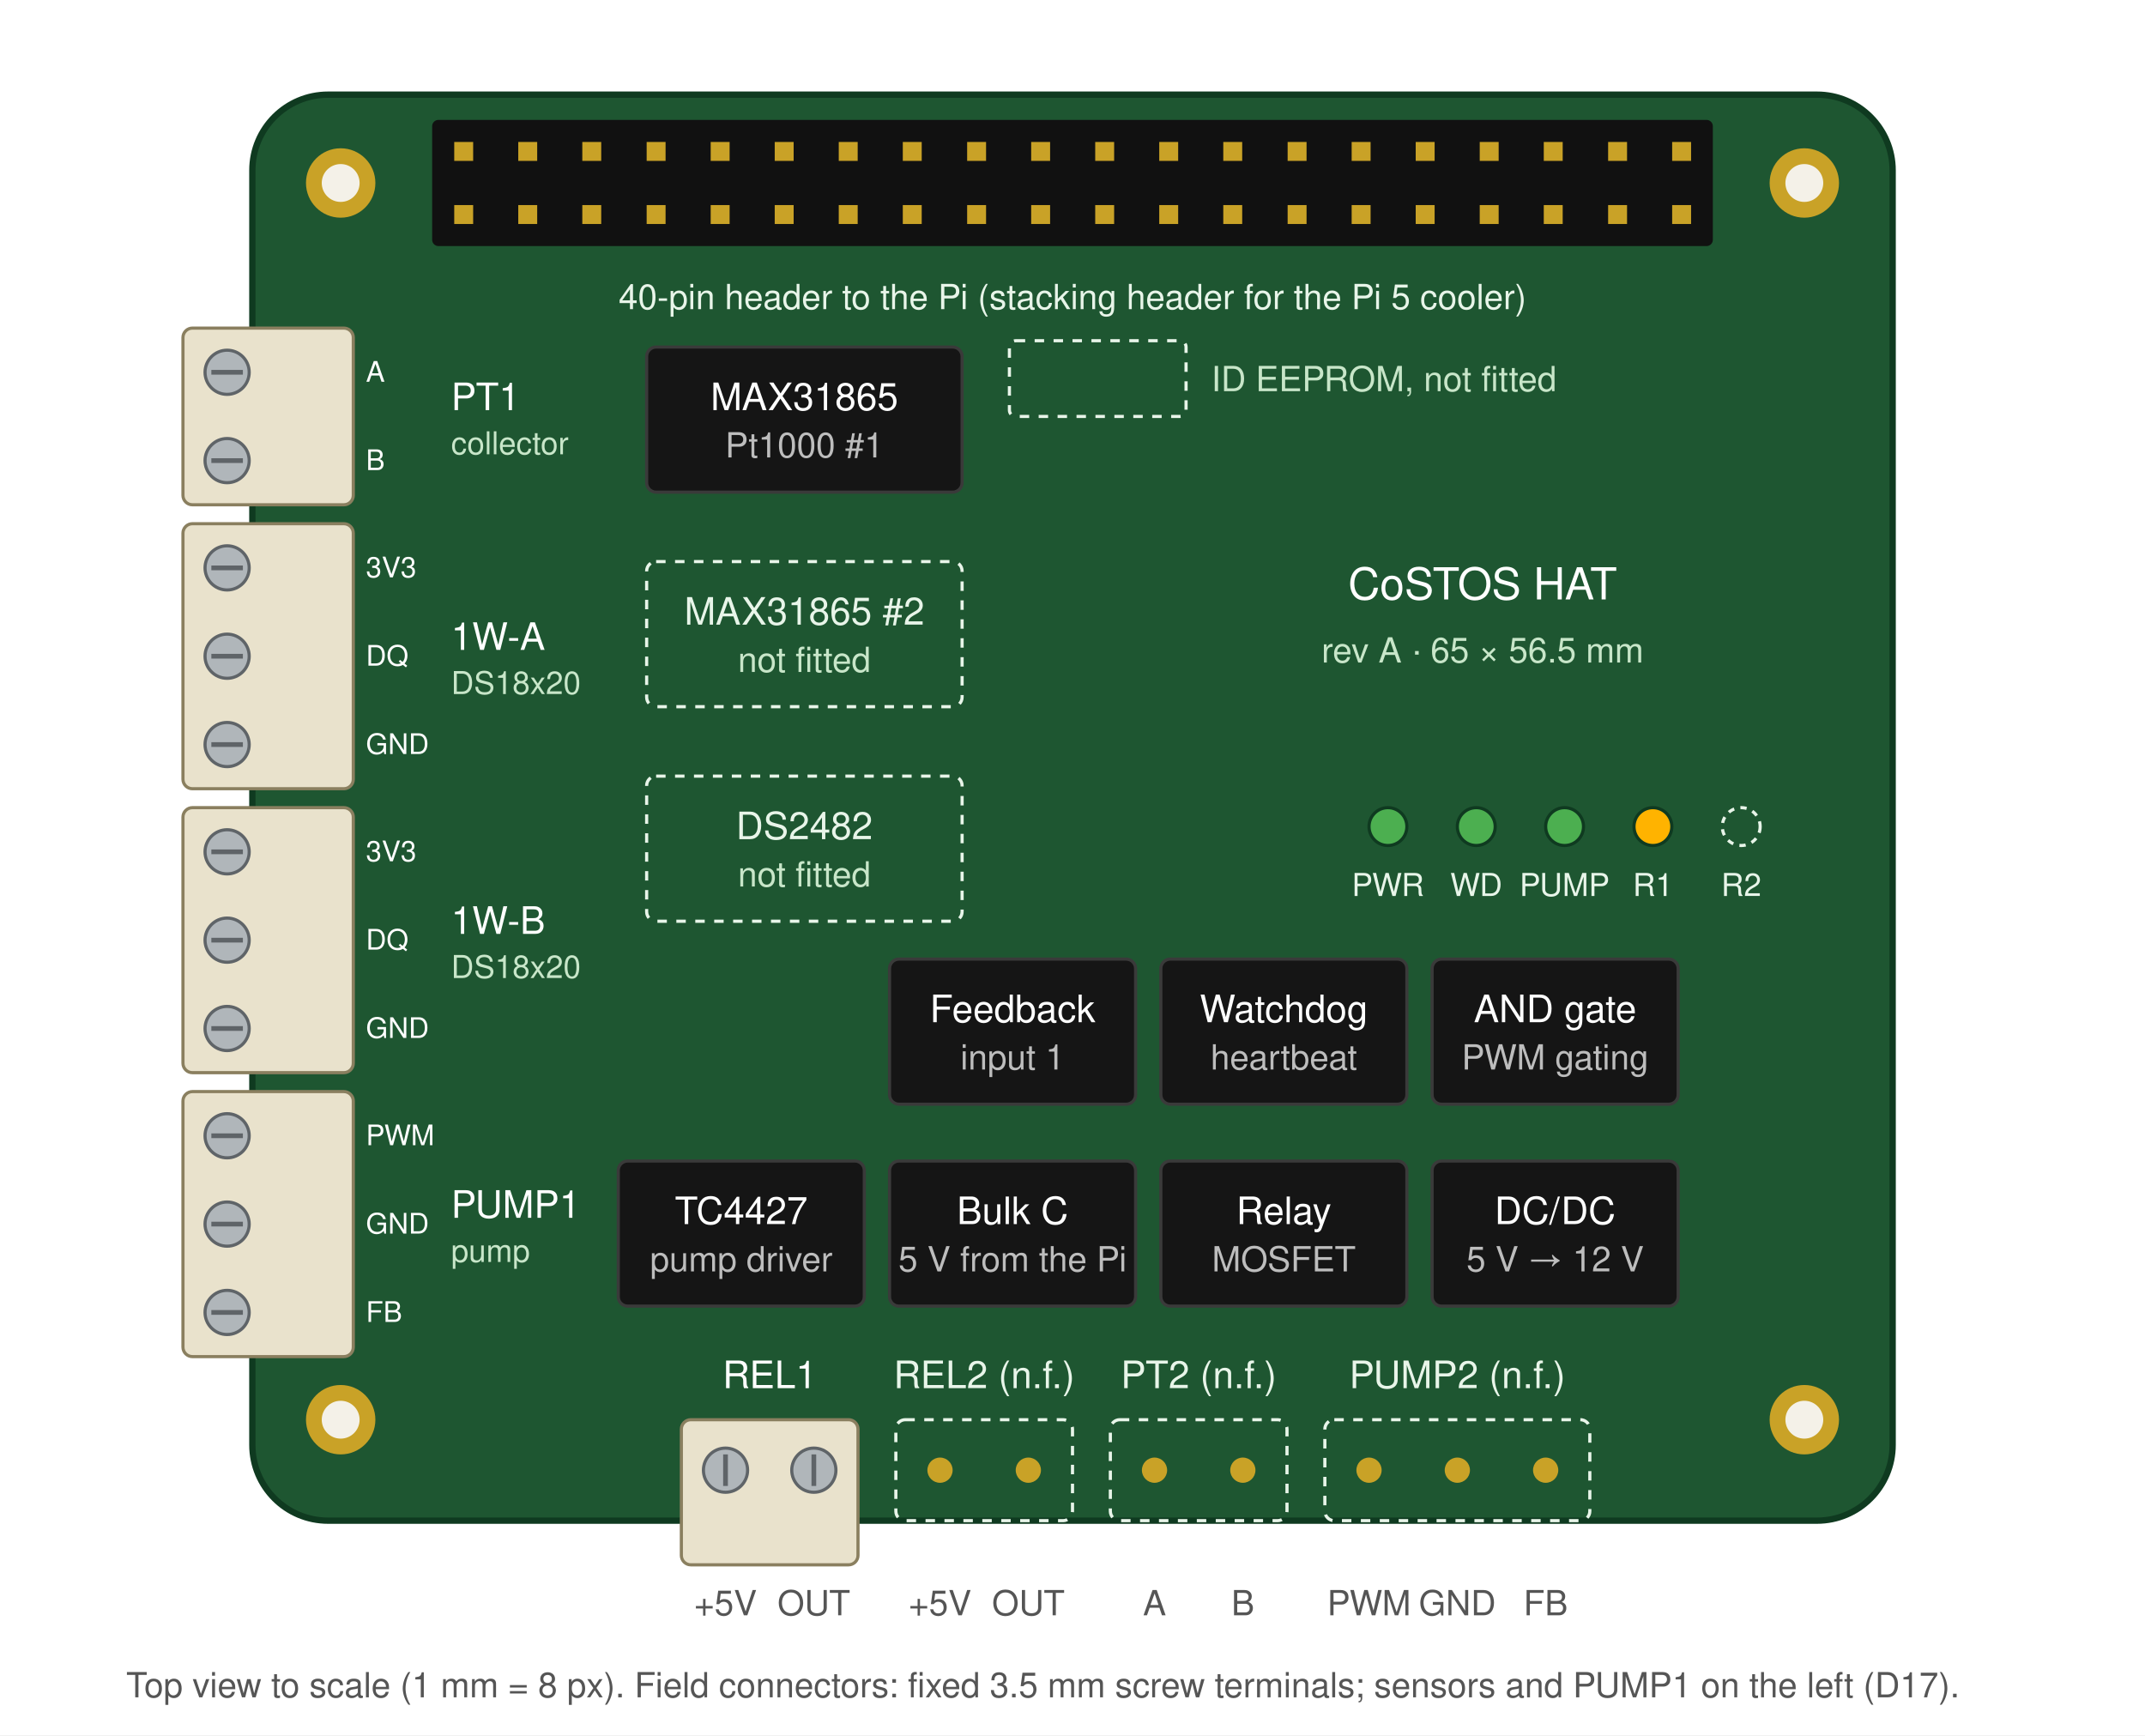
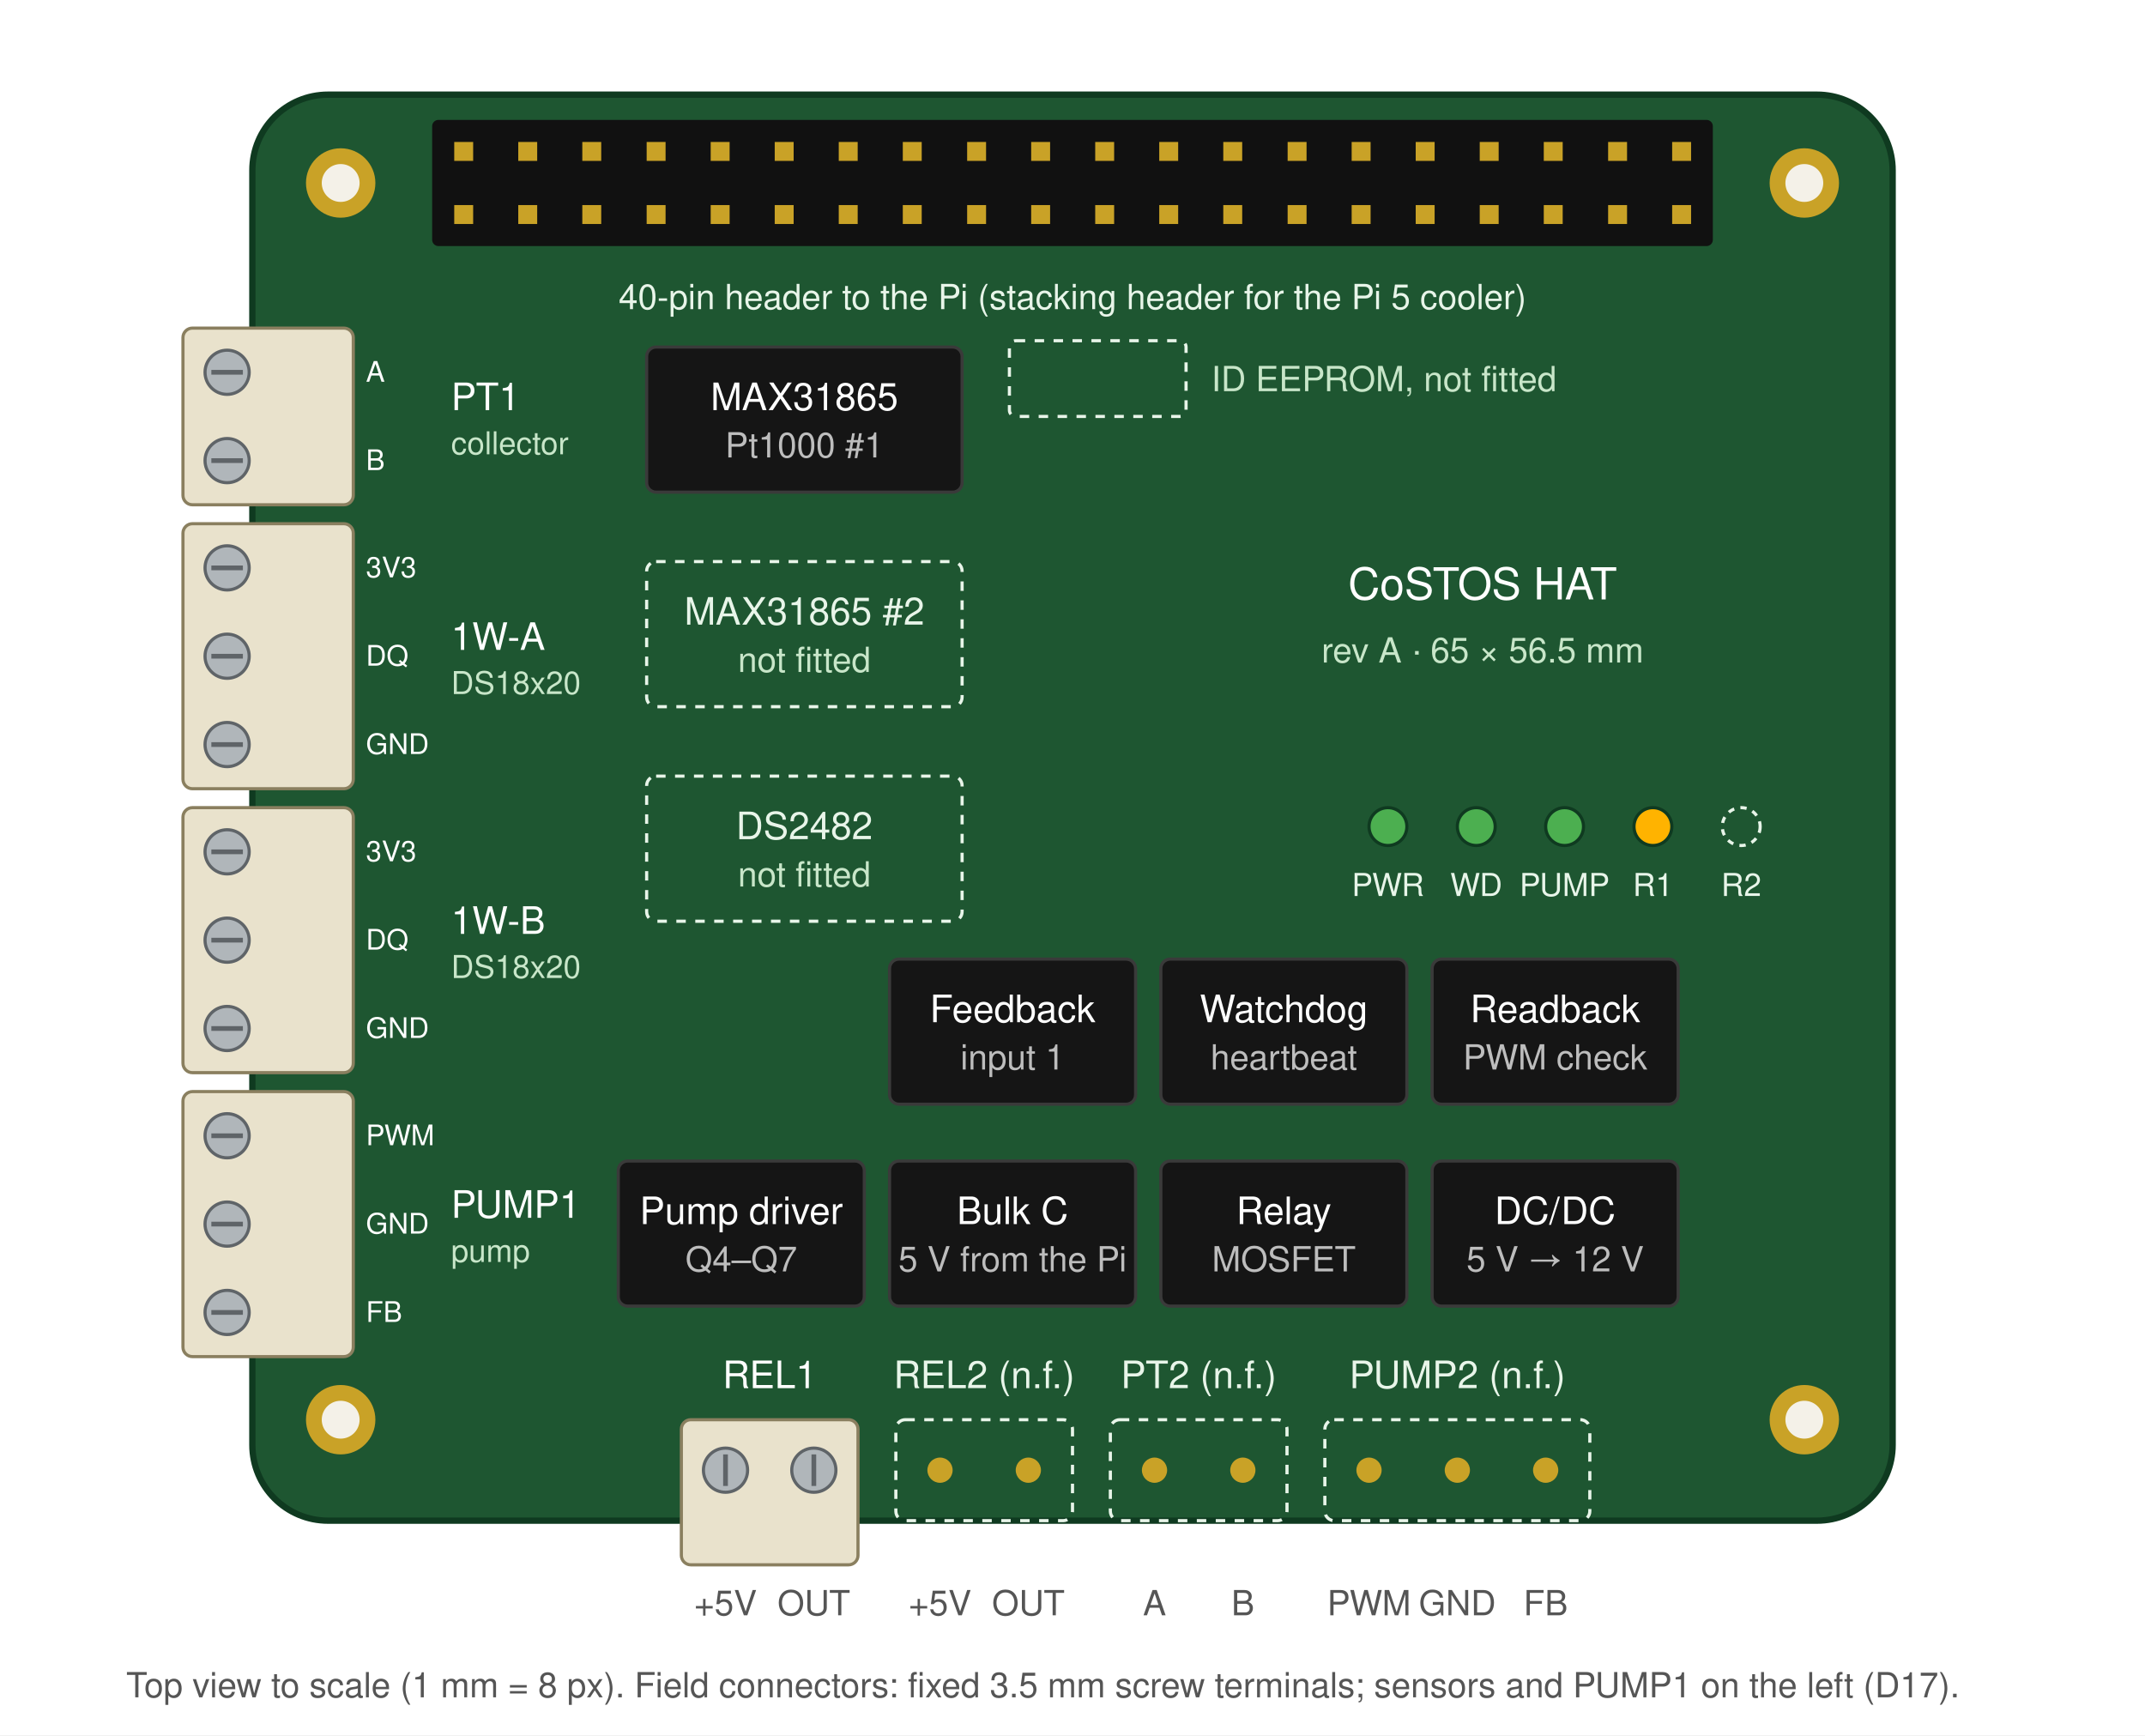
<svg xmlns="http://www.w3.org/2000/svg" width="680" height="550" viewBox="0 0 680 550" font-family="Helvetica, Arial, sans-serif">
  <rect width="680" height="550" fill="white" />
  <rect x="80" y="30" width="520" height="452" rx="24" fill="#1E5631" stroke="#0F3A20" stroke-width="2" />
  <circle cx="108" cy="58" r="11" fill="#C9A227" />
  <circle cx="108" cy="58" r="6" fill="#F4F1E8" />
  <circle cx="572" cy="58" r="11" fill="#C9A227" />
  <circle cx="572" cy="58" r="6" fill="#F4F1E8" />
  <circle cx="108" cy="450" r="11" fill="#C9A227" />
  <circle cx="108" cy="450" r="6" fill="#F4F1E8" />
  <circle cx="572" cy="450" r="11" fill="#C9A227" />
  <circle cx="572" cy="450" r="6" fill="#F4F1E8" />
  <rect x="137" y="38" width="406" height="40" rx="2" fill="#111111" />
  <rect x="144.0" y="45" width="6" height="6" fill="#C9A227" />
  <rect x="144.0" y="65" width="6" height="6" fill="#C9A227" />
  <rect x="164.3" y="45" width="6" height="6" fill="#C9A227" />
  <rect x="164.3" y="65" width="6" height="6" fill="#C9A227" />
  <rect x="184.6" y="45" width="6" height="6" fill="#C9A227" />
  <rect x="184.6" y="65" width="6" height="6" fill="#C9A227" />
  <rect x="205.0" y="45" width="6" height="6" fill="#C9A227" />
  <rect x="205.0" y="65" width="6" height="6" fill="#C9A227" />
  <rect x="225.3" y="45" width="6" height="6" fill="#C9A227" />
  <rect x="225.3" y="65" width="6" height="6" fill="#C9A227" />
  <rect x="245.6" y="45" width="6" height="6" fill="#C9A227" />
  <rect x="245.6" y="65" width="6" height="6" fill="#C9A227" />
  <rect x="265.9" y="45" width="6" height="6" fill="#C9A227" />
  <rect x="265.9" y="65" width="6" height="6" fill="#C9A227" />
  <rect x="286.2" y="45" width="6" height="6" fill="#C9A227" />
  <rect x="286.2" y="65" width="6" height="6" fill="#C9A227" />
  <rect x="306.6" y="45" width="6" height="6" fill="#C9A227" />
  <rect x="306.6" y="65" width="6" height="6" fill="#C9A227" />
  <rect x="326.9" y="45" width="6" height="6" fill="#C9A227" />
  <rect x="326.9" y="65" width="6" height="6" fill="#C9A227" />
  <rect x="347.2" y="45" width="6" height="6" fill="#C9A227" />
  <rect x="347.2" y="65" width="6" height="6" fill="#C9A227" />
  <rect x="367.5" y="45" width="6" height="6" fill="#C9A227" />
  <rect x="367.5" y="65" width="6" height="6" fill="#C9A227" />
  <rect x="387.8" y="45" width="6" height="6" fill="#C9A227" />
  <rect x="387.8" y="65" width="6" height="6" fill="#C9A227" />
  <rect x="408.2" y="45" width="6" height="6" fill="#C9A227" />
  <rect x="408.2" y="65" width="6" height="6" fill="#C9A227" />
  <rect x="428.5" y="45" width="6" height="6" fill="#C9A227" />
  <rect x="428.5" y="65" width="6" height="6" fill="#C9A227" />
  <rect x="448.8" y="45" width="6" height="6" fill="#C9A227" />
  <rect x="448.8" y="65" width="6" height="6" fill="#C9A227" />
  <rect x="469.1" y="45" width="6" height="6" fill="#C9A227" />
  <rect x="469.1" y="65" width="6" height="6" fill="#C9A227" />
  <rect x="489.4" y="45" width="6" height="6" fill="#C9A227" />
  <rect x="489.4" y="65" width="6" height="6" fill="#C9A227" />
  <rect x="509.8" y="45" width="6" height="6" fill="#C9A227" />
  <rect x="509.8" y="65" width="6" height="6" fill="#C9A227" />
  <rect x="530.1" y="45" width="6" height="6" fill="#C9A227" />
  <rect x="530.1" y="65" width="6" height="6" fill="#C9A227" />
  <text class="ts" x="340" y="98" text-anchor="middle" style="font-size:11px;font-weight:400;fill:#E8F5E9">40-pin header to the Pi (stacking header for the Pi 5 cooler)</text>
  <rect x="320" y="108" width="56" height="24" rx="2" fill="none" stroke="#E8F5E9" stroke-width="1" stroke-dasharray="3 3" />
  <text class="ts" x="384" y="124" text-anchor="start" style="font-size:11px;font-weight:400;fill:#C8E6C9">ID EEPROM, not fitted</text>
  <text class="ts" x="116" y="121" text-anchor="start" style="font-size:9px;font-weight:400;fill:#ffffff">A</text>
  <text class="ts" x="116" y="149" text-anchor="start" style="font-size:9px;font-weight:400;fill:#ffffff">B</text>
  <rect x="58" y="104" width="54" height="56" rx="3" fill="#E9E2CC" stroke="#8A7F5F" stroke-width="1" />
  <circle cx="72" cy="118" r="7" fill="#B0B6BA" stroke="#5F6468" />
  <line x1="67" y1="118" x2="77" y2="118" stroke="#5F6468" stroke-width="1.5" />
  <circle cx="72" cy="146" r="7" fill="#B0B6BA" stroke="#5F6468" />
  <line x1="67" y1="146" x2="77" y2="146" stroke="#5F6468" stroke-width="1.5" />
  <text class="th" x="143" y="130.0" text-anchor="start" style="font-size:12px;font-weight:500;fill:#ffffff">PT1</text>
  <text class="ts" x="143" y="144.0" text-anchor="start" style="font-size:10px;font-weight:400;fill:#C8E6C9">collector</text>
  <text class="ts" x="116" y="183" text-anchor="start" style="font-size:9px;font-weight:400;fill:#ffffff">3V3</text>
  <text class="ts" x="116" y="211" text-anchor="start" style="font-size:9px;font-weight:400;fill:#ffffff">DQ</text>
  <text class="ts" x="116" y="239" text-anchor="start" style="font-size:9px;font-weight:400;fill:#ffffff">GND</text>
  <rect x="58" y="166" width="54" height="84" rx="3" fill="#E9E2CC" stroke="#8A7F5F" stroke-width="1" />
  <circle cx="72" cy="180" r="7" fill="#B0B6BA" stroke="#5F6468" />
  <line x1="67" y1="180" x2="77" y2="180" stroke="#5F6468" stroke-width="1.5" />
  <circle cx="72" cy="208" r="7" fill="#B0B6BA" stroke="#5F6468" />
  <line x1="67" y1="208" x2="77" y2="208" stroke="#5F6468" stroke-width="1.5" />
  <circle cx="72" cy="236" r="7" fill="#B0B6BA" stroke="#5F6468" />
  <line x1="67" y1="236" x2="77" y2="236" stroke="#5F6468" stroke-width="1.5" />
  <text class="th" x="143" y="206.0" text-anchor="start" style="font-size:12px;font-weight:500;fill:#ffffff">1W-A</text>
  <text class="ts" x="143" y="220.0" text-anchor="start" style="font-size:10px;font-weight:400;fill:#C8E6C9">DS18x20</text>
  <text class="ts" x="116" y="273" text-anchor="start" style="font-size:9px;font-weight:400;fill:#ffffff">3V3</text>
  <text class="ts" x="116" y="301" text-anchor="start" style="font-size:9px;font-weight:400;fill:#ffffff">DQ</text>
  <text class="ts" x="116" y="329" text-anchor="start" style="font-size:9px;font-weight:400;fill:#ffffff">GND</text>
  <rect x="58" y="256" width="54" height="84" rx="3" fill="#E9E2CC" stroke="#8A7F5F" stroke-width="1" />
  <circle cx="72" cy="270" r="7" fill="#B0B6BA" stroke="#5F6468" />
  <line x1="67" y1="270" x2="77" y2="270" stroke="#5F6468" stroke-width="1.5" />
  <circle cx="72" cy="298" r="7" fill="#B0B6BA" stroke="#5F6468" />
  <line x1="67" y1="298" x2="77" y2="298" stroke="#5F6468" stroke-width="1.5" />
  <circle cx="72" cy="326" r="7" fill="#B0B6BA" stroke="#5F6468" />
  <line x1="67" y1="326" x2="77" y2="326" stroke="#5F6468" stroke-width="1.5" />
  <text class="th" x="143" y="296.0" text-anchor="start" style="font-size:12px;font-weight:500;fill:#ffffff">1W-B</text>
  <text class="ts" x="143" y="310.0" text-anchor="start" style="font-size:10px;font-weight:400;fill:#C8E6C9">DS18x20</text>
  <text class="ts" x="116" y="363" text-anchor="start" style="font-size:9px;font-weight:400;fill:#ffffff">PWM</text>
  <text class="ts" x="116" y="391" text-anchor="start" style="font-size:9px;font-weight:400;fill:#ffffff">GND</text>
  <text class="ts" x="116" y="419" text-anchor="start" style="font-size:9px;font-weight:400;fill:#ffffff">FB</text>
  <rect x="58" y="346" width="54" height="84" rx="3" fill="#E9E2CC" stroke="#8A7F5F" stroke-width="1" />
  <circle cx="72" cy="360" r="7" fill="#B0B6BA" stroke="#5F6468" />
  <line x1="67" y1="360" x2="77" y2="360" stroke="#5F6468" stroke-width="1.5" />
  <circle cx="72" cy="388" r="7" fill="#B0B6BA" stroke="#5F6468" />
  <line x1="67" y1="388" x2="77" y2="388" stroke="#5F6468" stroke-width="1.5" />
  <circle cx="72" cy="416" r="7" fill="#B0B6BA" stroke="#5F6468" />
  <line x1="67" y1="416" x2="77" y2="416" stroke="#5F6468" stroke-width="1.5" />
  <text class="th" x="143" y="386.0" text-anchor="start" style="font-size:12px;font-weight:500;fill:#ffffff">PUMP1</text>
  <text class="ts" x="143" y="400.0" text-anchor="start" style="font-size:10px;font-weight:400;fill:#C8E6C9">pump</text>
  <rect x="216" y="450" width="56" height="46" rx="3" fill="#E9E2CC" stroke="#8A7F5F" stroke-width="1" />
  <circle cx="230" cy="466" r="7" fill="#B0B6BA" stroke="#5F6468" />
  <line x1="230" y1="461" x2="230" y2="471" stroke="#5F6468" stroke-width="1.5" />
  <text class="ts" x="230" y="512" text-anchor="middle" style="font-size:11px;font-weight:400;fill:#555555">+5V</text>
  <circle cx="258" cy="466" r="7" fill="#B0B6BA" stroke="#5F6468" />
  <line x1="258" y1="461" x2="258" y2="471" stroke="#5F6468" stroke-width="1.5" />
  <text class="ts" x="258" y="512" text-anchor="middle" style="font-size:11px;font-weight:400;fill:#555555">OUT</text>
  <text class="th" x="244.0" y="440" text-anchor="middle" style="font-size:12px;font-weight:500;fill:#ffffff">REL1</text>
  <rect x="284" y="450" width="56" height="32" rx="3" fill="none" stroke="#E8F5E9" stroke-width="1" stroke-dasharray="3 3" />
  <circle cx="298" cy="466" r="4" fill="#C9A227" />
  <text class="ts" x="298" y="512" text-anchor="middle" style="font-size:11px;font-weight:400;fill:#555555">+5V</text>
  <circle cx="326" cy="466" r="4" fill="#C9A227" />
  <text class="ts" x="326" y="512" text-anchor="middle" style="font-size:11px;font-weight:400;fill:#555555">OUT</text>
  <text class="th" x="312.0" y="440" text-anchor="middle" style="font-size:12px;font-weight:500;fill:#E8F5E9">REL2 (n.f.)</text>
  <rect x="352" y="450" width="56" height="32" rx="3" fill="none" stroke="#E8F5E9" stroke-width="1" stroke-dasharray="3 3" />
  <circle cx="366" cy="466" r="4" fill="#C9A227" />
  <text class="ts" x="366" y="512" text-anchor="middle" style="font-size:11px;font-weight:400;fill:#555555">A</text>
  <circle cx="394" cy="466" r="4" fill="#C9A227" />
  <text class="ts" x="394" y="512" text-anchor="middle" style="font-size:11px;font-weight:400;fill:#555555">B</text>
  <text class="th" x="380.0" y="440" text-anchor="middle" style="font-size:12px;font-weight:500;fill:#E8F5E9">PT2 (n.f.)</text>
  <rect x="420" y="450" width="84" height="32" rx="3" fill="none" stroke="#E8F5E9" stroke-width="1" stroke-dasharray="3 3" />
  <circle cx="434" cy="466" r="4" fill="#C9A227" />
  <text class="ts" x="434" y="512" text-anchor="middle" style="font-size:11px;font-weight:400;fill:#555555">PWM</text>
  <circle cx="462" cy="466" r="4" fill="#C9A227" />
  <text class="ts" x="462" y="512" text-anchor="middle" style="font-size:11px;font-weight:400;fill:#555555">GND</text>
  <circle cx="490" cy="466" r="4" fill="#C9A227" />
  <text class="ts" x="490" y="512" text-anchor="middle" style="font-size:11px;font-weight:400;fill:#555555">FB</text>
  <text class="th" x="462.0" y="440" text-anchor="middle" style="font-size:12px;font-weight:500;fill:#E8F5E9">PUMP2 (n.f.)</text>
  <rect x="205" y="110" width="100" height="46" rx="3" fill="#151515" stroke="#3a3a3a" stroke-width="1" />
  <text class="th" x="255.0" y="130.0" text-anchor="middle" style="font-size:12px;font-weight:500;fill:#ffffff">MAX31865</text>
  <text class="ts" x="255.0" y="145.0" text-anchor="middle" style="font-size:11px;font-weight:400;fill:#bdbdbd">Pt1000 #1</text>
  <rect x="205" y="178" width="100" height="46" rx="3" fill="none" stroke="#E8F5E9" stroke-width="1" stroke-dasharray="3 3" />
  <text class="th" x="255" y="198" text-anchor="middle" style="font-size:12px;font-weight:500;fill:#E8F5E9">MAX31865 #2</text>
  <text class="ts" x="255" y="213" text-anchor="middle" style="font-size:11px;font-weight:400;fill:#C8E6C9">not fitted</text>
  <rect x="205" y="246" width="100" height="46" rx="3" fill="none" stroke="#E8F5E9" stroke-width="1" stroke-dasharray="3 3" />
  <text class="th" x="255" y="266" text-anchor="middle" style="font-size:12px;font-weight:500;fill:#E8F5E9">DS2482</text>
  <text class="ts" x="255" y="281" text-anchor="middle" style="font-size:11px;font-weight:400;fill:#C8E6C9">not fitted</text>
  <rect x="196" y="368" width="78" height="46" rx="3" fill="#151515" stroke="#3a3a3a" stroke-width="1" />
-   <text class="th" x="235.0" y="388.0" text-anchor="middle" style="font-size:12px;font-weight:500;fill:#ffffff">TC4427</text>
-   <text class="ts" x="235.0" y="403.0" text-anchor="middle" style="font-size:11px;font-weight:400;fill:#bdbdbd">pump driver</text>
+   <text class="th" x="235.0" y="388.0" text-anchor="middle" style="font-size:12px;font-weight:500;fill:#ffffff">Pump driver</text>
+   <text class="ts" x="235.0" y="403.0" text-anchor="middle" style="font-size:11px;font-weight:400;fill:#bdbdbd">Q4–Q7</text>
  <rect x="282" y="368" width="78" height="46" rx="3" fill="#151515" stroke="#3a3a3a" stroke-width="1" />
  <text class="th" x="321.0" y="388.0" text-anchor="middle" style="font-size:12px;font-weight:500;fill:#ffffff">Bulk C</text>
  <text class="ts" x="321.0" y="403.0" text-anchor="middle" style="font-size:11px;font-weight:400;fill:#bdbdbd">5 V from the Pi</text>
  <rect x="368" y="368" width="78" height="46" rx="3" fill="#151515" stroke="#3a3a3a" stroke-width="1" />
  <text class="th" x="407.0" y="388.0" text-anchor="middle" style="font-size:12px;font-weight:500;fill:#ffffff">Relay</text>
  <text class="ts" x="407.0" y="403.0" text-anchor="middle" style="font-size:11px;font-weight:400;fill:#bdbdbd">MOSFET</text>
  <rect x="454" y="368" width="78" height="46" rx="3" fill="#151515" stroke="#3a3a3a" stroke-width="1" />
  <text class="th" x="493.0" y="388.0" text-anchor="middle" style="font-size:12px;font-weight:500;fill:#ffffff">DC/DC</text>
  <text class="ts" x="493.0" y="403.0" text-anchor="middle" style="font-size:11px;font-weight:400;fill:#bdbdbd">5 V → 12 V</text>
  <rect x="282" y="304" width="78" height="46" rx="3" fill="#151515" stroke="#3a3a3a" stroke-width="1" />
  <text class="th" x="321.0" y="324.0" text-anchor="middle" style="font-size:12px;font-weight:500;fill:#ffffff">Feedback</text>
  <text class="ts" x="321.0" y="339.0" text-anchor="middle" style="font-size:11px;font-weight:400;fill:#bdbdbd">input 1</text>
  <rect x="368" y="304" width="78" height="46" rx="3" fill="#151515" stroke="#3a3a3a" stroke-width="1" />
  <text class="th" x="407.0" y="324.0" text-anchor="middle" style="font-size:12px;font-weight:500;fill:#ffffff">Watchdog</text>
  <text class="ts" x="407.0" y="339.0" text-anchor="middle" style="font-size:11px;font-weight:400;fill:#bdbdbd">heartbeat</text>
  <rect x="454" y="304" width="78" height="46" rx="3" fill="#151515" stroke="#3a3a3a" stroke-width="1" />
-   <text class="th" x="493.0" y="324.0" text-anchor="middle" style="font-size:12px;font-weight:500;fill:#ffffff">AND gate</text>
-   <text class="ts" x="493.0" y="339.0" text-anchor="middle" style="font-size:11px;font-weight:400;fill:#bdbdbd">PWM gating</text>
+   <text class="th" x="493.0" y="324.0" text-anchor="middle" style="font-size:12px;font-weight:500;fill:#ffffff">Readback</text>
+   <text class="ts" x="493.0" y="339.0" text-anchor="middle" style="font-size:11px;font-weight:400;fill:#bdbdbd">PWM check</text>
  <circle cx="440" cy="262" r="6" fill="#4CAF50" stroke="#0F3A20" />
  <text class="ts" x="440" y="284" text-anchor="middle" style="font-size:10px;font-weight:400;fill:#E8F5E9">PWR</text>
  <circle cx="468" cy="262" r="6" fill="#4CAF50" stroke="#0F3A20" />
  <text class="ts" x="468" y="284" text-anchor="middle" style="font-size:10px;font-weight:400;fill:#E8F5E9">WD</text>
  <circle cx="496" cy="262" r="6" fill="#4CAF50" stroke="#0F3A20" />
  <text class="ts" x="496" y="284" text-anchor="middle" style="font-size:10px;font-weight:400;fill:#E8F5E9">PUMP</text>
  <circle cx="524" cy="262" r="6" fill="#FFB300" stroke="#0F3A20" />
  <text class="ts" x="524" y="284" text-anchor="middle" style="font-size:10px;font-weight:400;fill:#E8F5E9">R1</text>
  <circle cx="552" cy="262" r="6" fill="none" stroke="#E8F5E9" stroke-dasharray="2 2" />
  <text class="ts" x="552" y="284" text-anchor="middle" style="font-size:10px;font-weight:400;fill:#E8F5E9">R2</text>
  <text class="th" x="470" y="190" text-anchor="middle" style="font-size:14px;font-weight:500;fill:#ffffff">CoSTOS HAT</text>
  <text class="ts" x="470" y="210" text-anchor="middle" style="font-size:11px;font-weight:400;fill:#C8E6C9">rev A · 65 × 56.5 mm</text>
  <text class="ts" x="40" y="538" text-anchor="start" style="font-size:11px;font-weight:400;fill:#555555">Top view to scale (1 mm = 8 px). Field connectors: fixed 3.5 mm screw terminals; sensors and PUMP1 on the left (D17).</text>
</svg>
